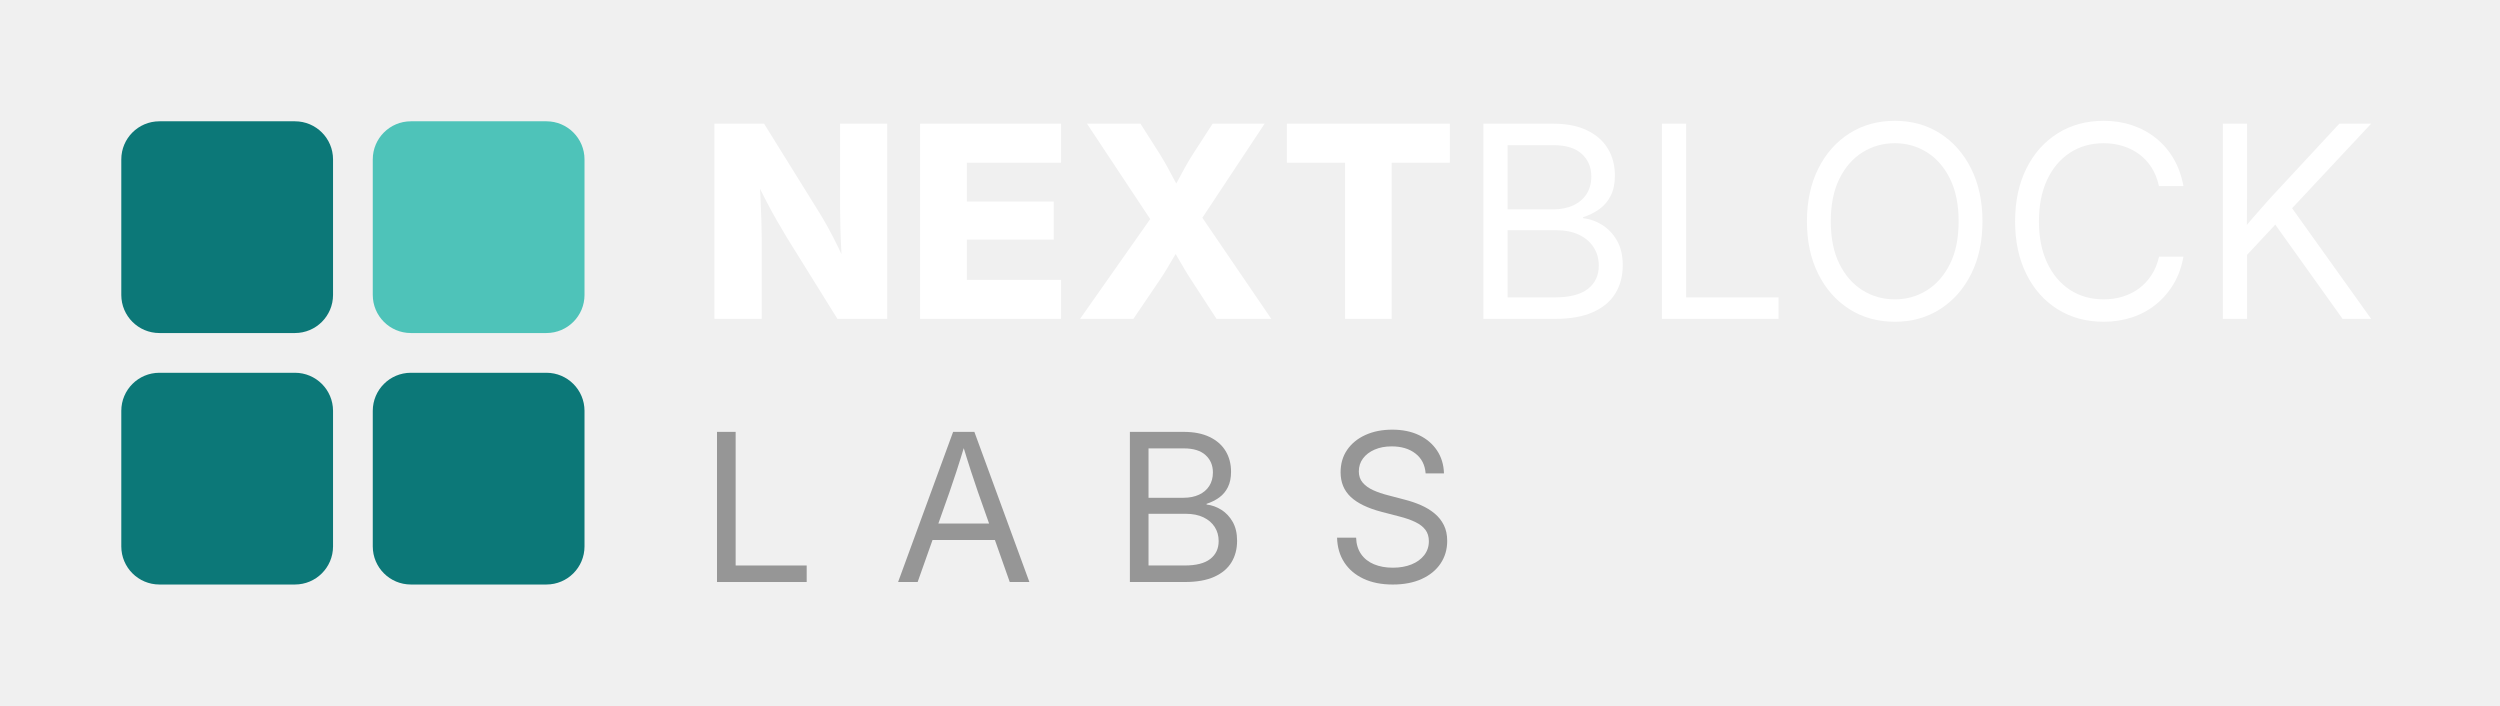
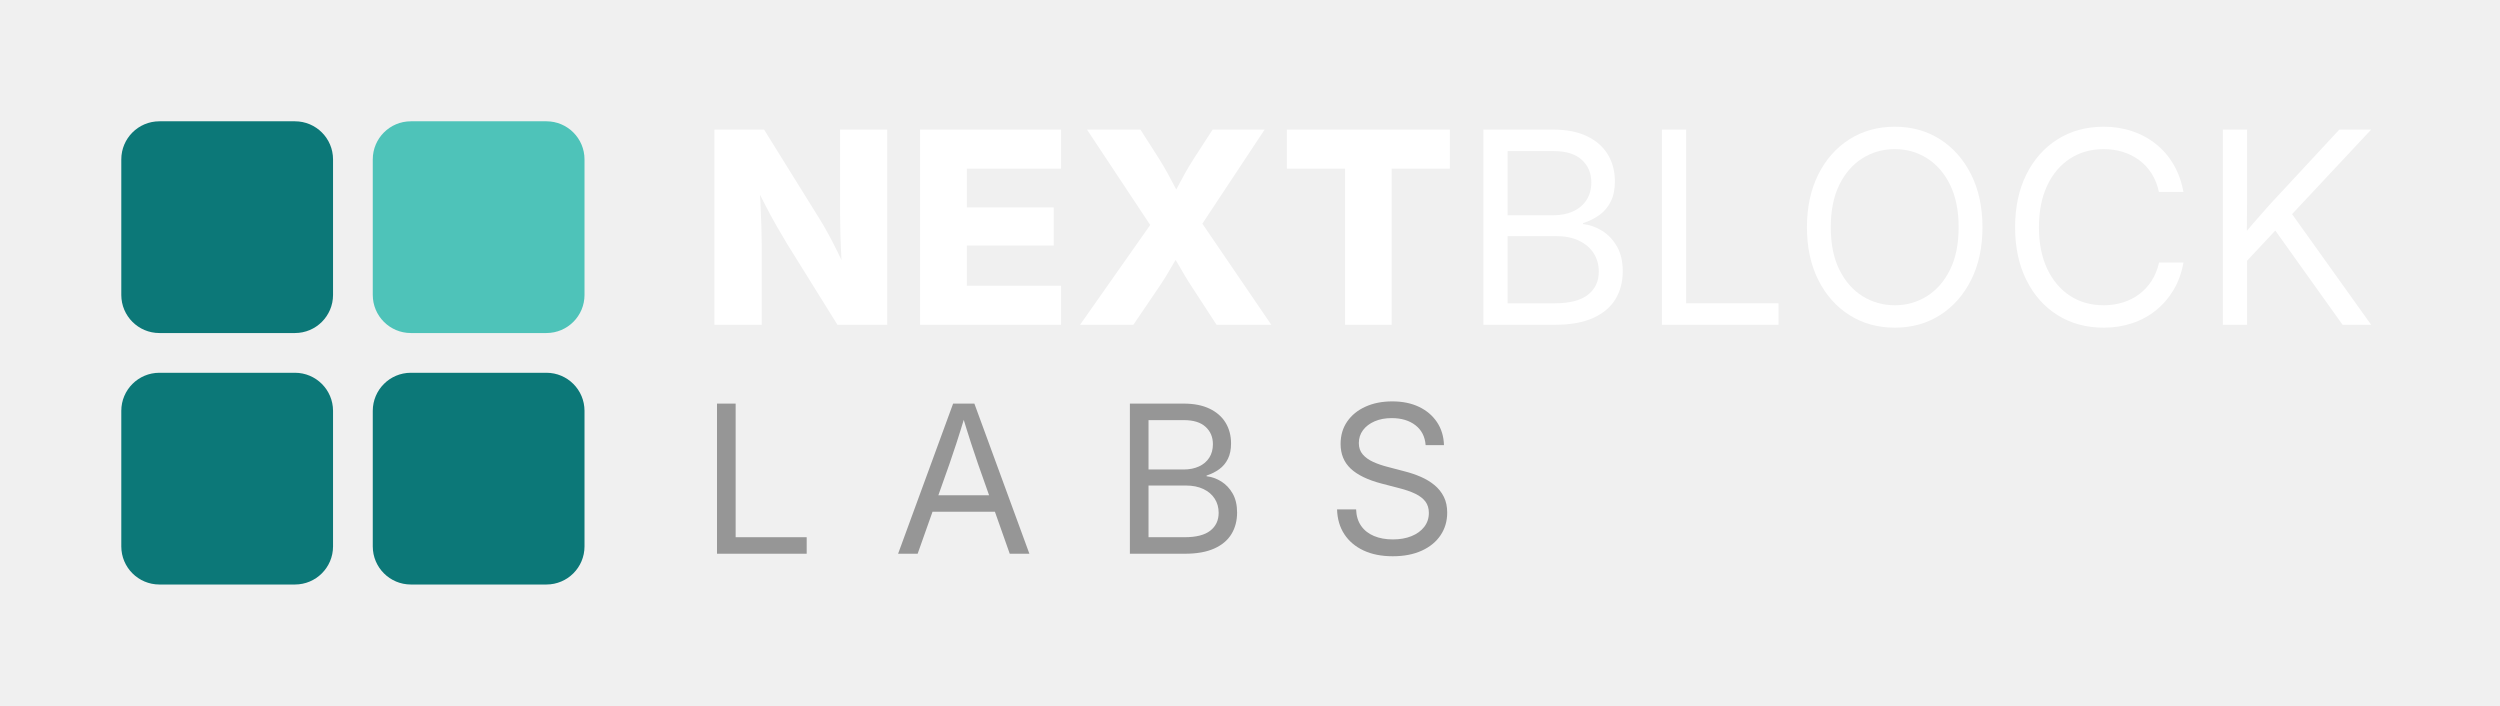
<svg xmlns="http://www.w3.org/2000/svg" viewBox="0 0 969.1 273.6" width="969.1" height="273.6">
  <rect x="47.02" y="47.02" width="82.08" height="82.08" rx="14.77" ry="14.77" fill="#0c7878" />
  <rect x="144.50" y="47.02" width="82.08" height="82.08" rx="14.77" ry="14.77" fill="#4ec3b9" />
  <rect x="47.02" y="144.50" width="82.08" height="82.08" rx="14.77" ry="14.77" fill="#0c7878" />
  <rect x="144.50" y="144.50" width="82.08" height="82.08" rx="14.77" ry="14.77" fill="#0c7878" />
-   <path d="M105 0V1490H484L904 814Q935 765 971.5 698.5Q1008 632 1046.5 553.5Q1085 475 1122 390L1084 336Q1079 414 1074.0 511.5Q1069 609 1066.5 700.0Q1064 791 1064 849V1490H1424V0H1044L659 619Q621 682 578.5 756.0Q536 830 489.5 920.5Q443 1011 389 1119L445 1135Q452 1028 456.5 928.0Q461 828 463.5 748.0Q466 668 466 619V0Z" transform="translate(271.61,123.61) scale(0.05078,-0.05078)" fill="#FFFFFF" />
-   <path d="M105 0V1490H1181V1192H462V896H1125V605H462V298H1181V0Z" transform="translate(351.33,123.61) scale(0.05078,-0.05078)" fill="#FFFFFF" />
-   <path d="M25 0 652 892V624L78 1490H486L629 1266Q666 1207 695.5 1152.5Q725 1098 752.5 1046.0Q780 994 809 943H708Q739 994 766.5 1046.0Q794 1098 824.0 1152.5Q854 1207 892 1266L1037 1490H1434L874 644V896L1485 0H1067L881 286Q848 336 823.5 377.5Q799 419 777.0 457.5Q755 496 729 538H780Q755 497 732.5 458.0Q710 419 685.0 377.5Q660 336 626 286L432 0Z" transform="translate(417.40,123.61) scale(0.05078,-0.05078)" fill="#FFFFFF" />
-   <path d="M53 1192V1490H1297V1192H853V0H497V1192Z" transform="translate(496.16,123.61) scale(0.05078,-0.05078)" fill="#FFFFFF" />
-   <path d="M162 0V1490H696Q848 1490 953.0 1439.5Q1058 1389 1112.0 1300.0Q1166 1211 1166 1094Q1166 1005 1135.0 942.0Q1104 879 1049.0 839.0Q994 799 923 776V769Q1001 760 1070.0 716.5Q1139 673 1182.5 596.5Q1226 520 1226 409Q1226 288 1170.5 196.0Q1115 104 1000.0 52.0Q885 0 708 0ZM347 164H706Q877 164 960.0 229.0Q1043 294 1043 406Q1043 485 1004.0 546.0Q965 607 892.0 642.0Q819 677 716 677H347ZM347 836H695Q782 836 848.0 866.5Q914 897 950.0 953.5Q986 1010 986 1087Q986 1193 913.0 1259.5Q840 1326 698 1326H347Z" transform="translate(566.79,123.61) scale(0.05078,-0.05078)" fill="#FFFFFF" />
-   <path d="M162 0V1490H347V164H1052V0Z" transform="translate(636.00,123.61) scale(0.05078,-0.05078)" fill="#FFFFFF" />
-   <path d="M775 -22Q580 -22 428.5 74.0Q277 170 190.5 342.5Q104 515 104 744Q104 974 190.5 1147.0Q277 1320 428.5 1416.0Q580 1512 775 1512Q969 1512 1120.0 1416.0Q1271 1320 1357.5 1147.0Q1444 974 1444 744Q1444 515 1357.5 342.5Q1271 170 1120.0 74.0Q969 -22 775 -22ZM775 149Q909 149 1019.5 218.0Q1130 287 1196.0 419.5Q1262 552 1262 744Q1262 937 1196.0 1070.0Q1130 1203 1019.5 1272.0Q909 1341 775 1341Q640 1341 529.0 1272.0Q418 1203 352.0 1070.0Q286 937 286 744Q286 552 352.0 419.5Q418 287 529.0 218.0Q640 149 775 149Z" transform="translate(695.16,123.61) scale(0.05078,-0.05078)" fill="#FFFFFF" />
-   <path d="M781 -22Q581 -22 428.5 73.5Q276 169 190.0 342.0Q104 515 104 744Q104 975 190.0 1147.5Q276 1320 428.5 1416.0Q581 1512 781 1512Q896 1512 997.5 1478.0Q1099 1444 1180.0 1379.0Q1261 1314 1314.5 1222.0Q1368 1130 1389 1014H1202Q1185 1093 1146.5 1154.0Q1108 1215 1052.0 1256.5Q996 1298 927.0 1319.5Q858 1341 781 1341Q634 1341 522.5 1268.0Q411 1195 348.5 1061.5Q286 928 286 744Q286 561 349.0 427.5Q412 294 523.0 221.5Q634 149 781 149Q858 149 927.0 170.5Q996 192 1051.5 233.5Q1107 275 1146.0 335.5Q1185 396 1203 475H1389Q1369 360 1315.0 268.5Q1261 177 1180.5 111.5Q1100 46 998.0 12.0Q896 -22 781 -22Z" transform="translate(775.85,123.61) scale(0.05078,-0.05078)" fill="#FFFFFF" />
-   <path d="M288 426V647Q339 711 390.5 770.5Q442 830 494.5 889.0Q547 948 602 1006L1051 1490H1294L658 810L648 811ZM162 0V1490H347V975L345 657L347 567V0ZM1076 0 532 762 646 907 1294 0Z" transform="translate(853.44,123.61) scale(0.05078,-0.05078)" fill="#FFFFFF" />
-   <path d="M162 0V1490H347V164H1052V0Z" transform="translate(271.61,225.61) scale(0.03906,-0.03906)" fill="#969696" />
-   <path d="M34 0 580 1490H791L1337 0H1142L827 892Q797 978 758.5 1096.0Q720 1214 663 1402H708Q651 1213 612.0 1094.0Q573 975 544 892L228 0ZM313 417V580H1058V417Z" transform="translate(346.81,225.61) scale(0.03906,-0.03906)" fill="#969696" />
-   <path d="M162 0V1490H696Q848 1490 953.0 1439.5Q1058 1389 1112.0 1300.0Q1166 1211 1166 1094Q1166 1005 1135.0 942.0Q1104 879 1049.0 839.0Q994 799 923 776V769Q1001 760 1070.0 716.5Q1139 673 1182.5 596.5Q1226 520 1226 409Q1226 288 1170.5 196.0Q1115 104 1000.0 52.0Q885 0 708 0ZM347 164H706Q877 164 960.0 229.0Q1043 294 1043 406Q1043 485 1004.0 546.0Q965 607 892.0 642.0Q819 677 716 677H347ZM347 836H695Q782 836 848.0 866.5Q914 897 950.0 953.5Q986 1010 986 1087Q986 1193 913.0 1259.5Q840 1326 698 1326H347Z" transform="translate(431.66,225.61) scale(0.03906,-0.03906)" fill="#969696" />
-   <path d="M648 -25Q480 -25 357.5 32.5Q235 90 167.0 194.0Q99 298 95 440H284Q287 344 333.5 277.0Q380 210 461.5 176.0Q543 142 648 142Q753 142 833.5 174.5Q914 207 960.0 266.5Q1006 326 1006 405Q1006 472 972.0 517.5Q938 563 872.0 595.0Q806 627 711 651L538 696Q331 750 230.5 844.5Q130 939 130 1089Q130 1217 195.5 1312.0Q261 1407 377.0 1459.5Q493 1512 643 1512Q795 1512 908.5 1457.5Q1022 1403 1087.0 1305.5Q1152 1208 1156 1078H974Q964 1205 872.5 1275.5Q781 1346 637 1346Q541 1346 467.5 1314.0Q394 1282 352.5 1226.5Q311 1171 311 1098Q311 1031 349.5 986.0Q388 941 454.0 911.0Q520 881 604 860L764 818Q851 796 927.5 762.5Q1004 729 1062.5 680.5Q1121 632 1154.5 565.0Q1188 498 1188 408Q1188 282 1122.5 184.0Q1057 86 935.5 30.5Q814 -25 648 -25Z" transform="translate(514.59,225.61) scale(0.03906,-0.03906)" fill="#969696" />
+   <path d="M105 0V1490H484L904 814Q935 765 971.5 698.5Q1008 632 1046.5 553.5Q1085 475 1122 390L1084 336Q1079 414 1074.0 511.5Q1069 609 1066.5 700.0Q1064 791 1064 849V1490H1424V0H1044L659 619Q621 682 578.5 756.0Q536 830 489.5 920.5Q443 1011 389 1119L445 1135Q452 1028 456.5 928.0Q461 828 463.5 748.0Q466 668 466 619V0Z" transform="translate(271.61,125.90) scale(0.05078,-0.05078)" fill="#FFFFFF" />
+   <path d="M105 0V1490H1181V1192H462V896H1125V605H462V298H1181V0Z" transform="translate(351.33,125.90) scale(0.05078,-0.05078)" fill="#FFFFFF" />
+   <path d="M25 0 652 892V624L78 1490H486L629 1266Q666 1207 695.5 1152.5Q725 1098 752.5 1046.0Q780 994 809 943H708Q739 994 766.5 1046.0Q794 1098 824.0 1152.5Q854 1207 892 1266L1037 1490H1434L874 644V896L1485 0H1067L881 286Q848 336 823.5 377.5Q799 419 777.0 457.5Q755 496 729 538H780Q755 497 732.5 458.0Q710 419 685.0 377.5Q660 336 626 286L432 0Z" transform="translate(417.40,125.90) scale(0.05078,-0.05078)" fill="#FFFFFF" />
+   <path d="M53 1192V1490H1297V1192H853V0H497V1192Z" transform="translate(496.16,125.90) scale(0.05078,-0.05078)" fill="#FFFFFF" />
+   <path d="M162 0V1490H696Q848 1490 953.0 1439.5Q1058 1389 1112.0 1300.0Q1166 1211 1166 1094Q1166 1005 1135.0 942.0Q1104 879 1049.0 839.0Q994 799 923 776V769Q1001 760 1070.0 716.5Q1139 673 1182.5 596.5Q1226 520 1226 409Q1226 288 1170.5 196.0Q1115 104 1000.0 52.0Q885 0 708 0ZM347 164H706Q877 164 960.0 229.0Q1043 294 1043 406Q1043 485 1004.0 546.0Q965 607 892.0 642.0Q819 677 716 677H347ZM347 836H695Q782 836 848.0 866.5Q914 897 950.0 953.5Q986 1010 986 1087Q986 1193 913.0 1259.5Q840 1326 698 1326H347Z" transform="translate(566.79,125.90) scale(0.05078,-0.05078)" fill="#FFFFFF" />
+   <path d="M162 0V1490H347V164H1052V0Z" transform="translate(636.00,125.90) scale(0.05078,-0.05078)" fill="#FFFFFF" />
+   <path d="M775 -22Q580 -22 428.5 74.0Q277 170 190.5 342.5Q104 515 104 744Q104 974 190.5 1147.0Q277 1320 428.5 1416.0Q580 1512 775 1512Q969 1512 1120.0 1416.0Q1271 1320 1357.5 1147.0Q1444 974 1444 744Q1444 515 1357.5 342.5Q1271 170 1120.0 74.0Q969 -22 775 -22ZM775 149Q909 149 1019.5 218.0Q1130 287 1196.0 419.5Q1262 552 1262 744Q1262 937 1196.0 1070.0Q1130 1203 1019.5 1272.0Q909 1341 775 1341Q640 1341 529.0 1272.0Q418 1203 352.0 1070.0Q286 937 286 744Q286 552 352.0 419.5Q418 287 529.0 218.0Q640 149 775 149Z" transform="translate(695.16,125.90) scale(0.05078,-0.05078)" fill="#FFFFFF" />
+   <path d="M781 -22Q581 -22 428.5 73.5Q276 169 190.0 342.0Q104 515 104 744Q104 975 190.0 1147.5Q276 1320 428.5 1416.0Q581 1512 781 1512Q896 1512 997.5 1478.0Q1099 1444 1180.0 1379.0Q1261 1314 1314.5 1222.0Q1368 1130 1389 1014H1202Q1185 1093 1146.5 1154.0Q1108 1215 1052.0 1256.5Q996 1298 927.0 1319.5Q858 1341 781 1341Q634 1341 522.5 1268.0Q411 1195 348.5 1061.5Q286 928 286 744Q286 561 349.0 427.5Q412 294 523.0 221.5Q634 149 781 149Q858 149 927.0 170.5Q996 192 1051.5 233.5Q1107 275 1146.0 335.5Q1185 396 1203 475H1389Q1369 360 1315.0 268.5Q1261 177 1180.5 111.5Q1100 46 998.0 12.0Q896 -22 781 -22Z" transform="translate(775.85,125.90) scale(0.05078,-0.05078)" fill="#FFFFFF" />
+   <path d="M288 426V647Q339 711 390.5 770.5Q442 830 494.5 889.0Q547 948 602 1006L1051 1490H1294L658 810L648 811ZM162 0V1490H347V975L345 657L347 567V0ZM1076 0 532 762 646 907 1294 0Z" transform="translate(853.44,125.90) scale(0.05078,-0.05078)" fill="#FFFFFF" />
+   <path d="M162 0V1490H347V164H1052V0Z" transform="translate(271.61,214.65) scale(0.03906,-0.03906)" fill="#969696" />
+   <path d="M34 0 580 1490H791L1337 0H1142L827 892Q797 978 758.5 1096.0Q720 1214 663 1402H708Q651 1213 612.0 1094.0Q573 975 544 892L228 0ZM313 417V580H1058V417Z" transform="translate(346.81,214.65) scale(0.03906,-0.03906)" fill="#969696" />
+   <path d="M162 0V1490H696Q848 1490 953.0 1439.5Q1058 1389 1112.0 1300.0Q1166 1211 1166 1094Q1166 1005 1135.0 942.0Q1104 879 1049.0 839.0Q994 799 923 776V769Q1001 760 1070.0 716.5Q1139 673 1182.5 596.5Q1226 520 1226 409Q1226 288 1170.5 196.0Q1115 104 1000.0 52.0Q885 0 708 0ZM347 164H706Q877 164 960.0 229.0Q1043 294 1043 406Q1043 485 1004.0 546.0Q965 607 892.0 642.0Q819 677 716 677H347ZM347 836H695Q782 836 848.0 866.5Q914 897 950.0 953.5Q986 1010 986 1087Q986 1193 913.0 1259.5Q840 1326 698 1326H347Z" transform="translate(431.66,214.65) scale(0.03906,-0.03906)" fill="#969696" />
+   <path d="M648 -25Q480 -25 357.5 32.5Q235 90 167.0 194.0Q99 298 95 440H284Q287 344 333.5 277.0Q380 210 461.5 176.0Q543 142 648 142Q753 142 833.5 174.5Q914 207 960.0 266.5Q1006 326 1006 405Q1006 472 972.0 517.5Q938 563 872.0 595.0Q806 627 711 651L538 696Q331 750 230.5 844.5Q130 939 130 1089Q130 1217 195.5 1312.0Q261 1407 377.0 1459.5Q493 1512 643 1512Q795 1512 908.5 1457.5Q1022 1403 1087.0 1305.5Q1152 1208 1156 1078H974Q964 1205 872.5 1275.5Q781 1346 637 1346Q541 1346 467.5 1314.0Q394 1282 352.5 1226.5Q311 1171 311 1098Q311 1031 349.5 986.0Q388 941 454.0 911.0Q520 881 604 860L764 818Q851 796 927.5 762.5Q1004 729 1062.5 680.5Q1121 632 1154.5 565.0Q1188 498 1188 408Q1188 282 1122.5 184.0Q1057 86 935.5 30.5Q814 -25 648 -25Z" transform="translate(514.59,214.65) scale(0.03906,-0.03906)" fill="#969696" />
</svg>
